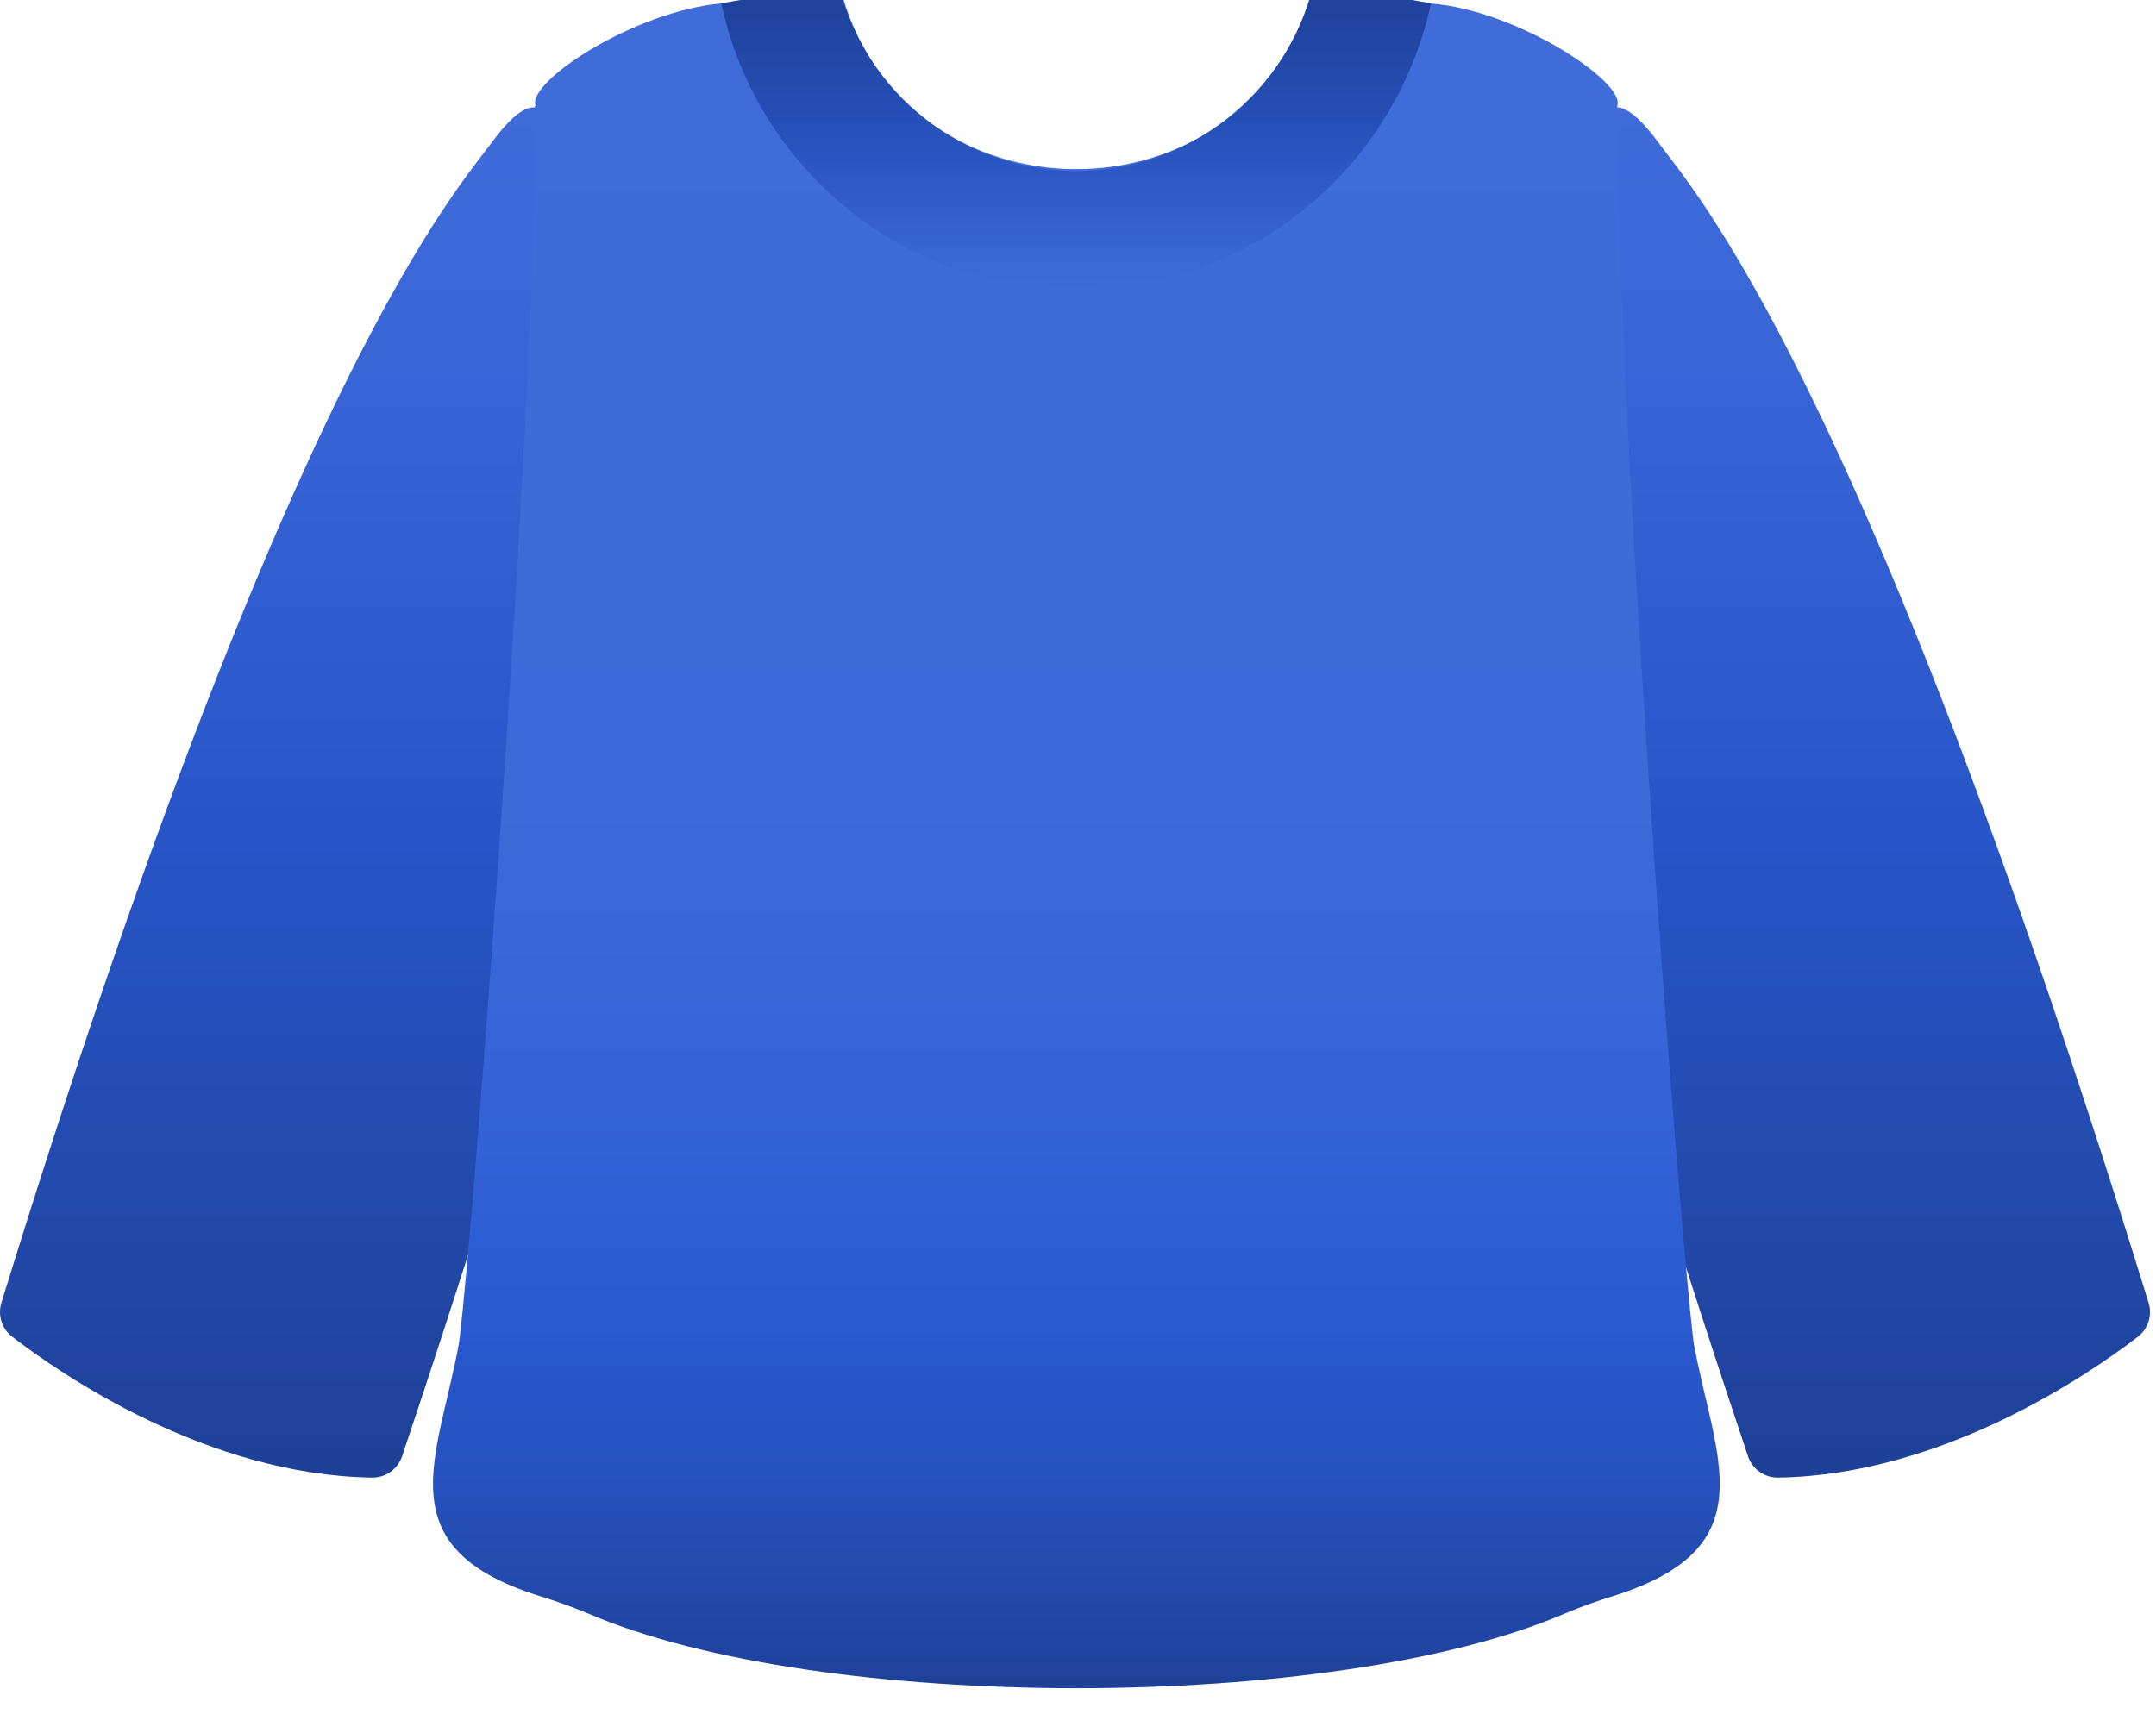
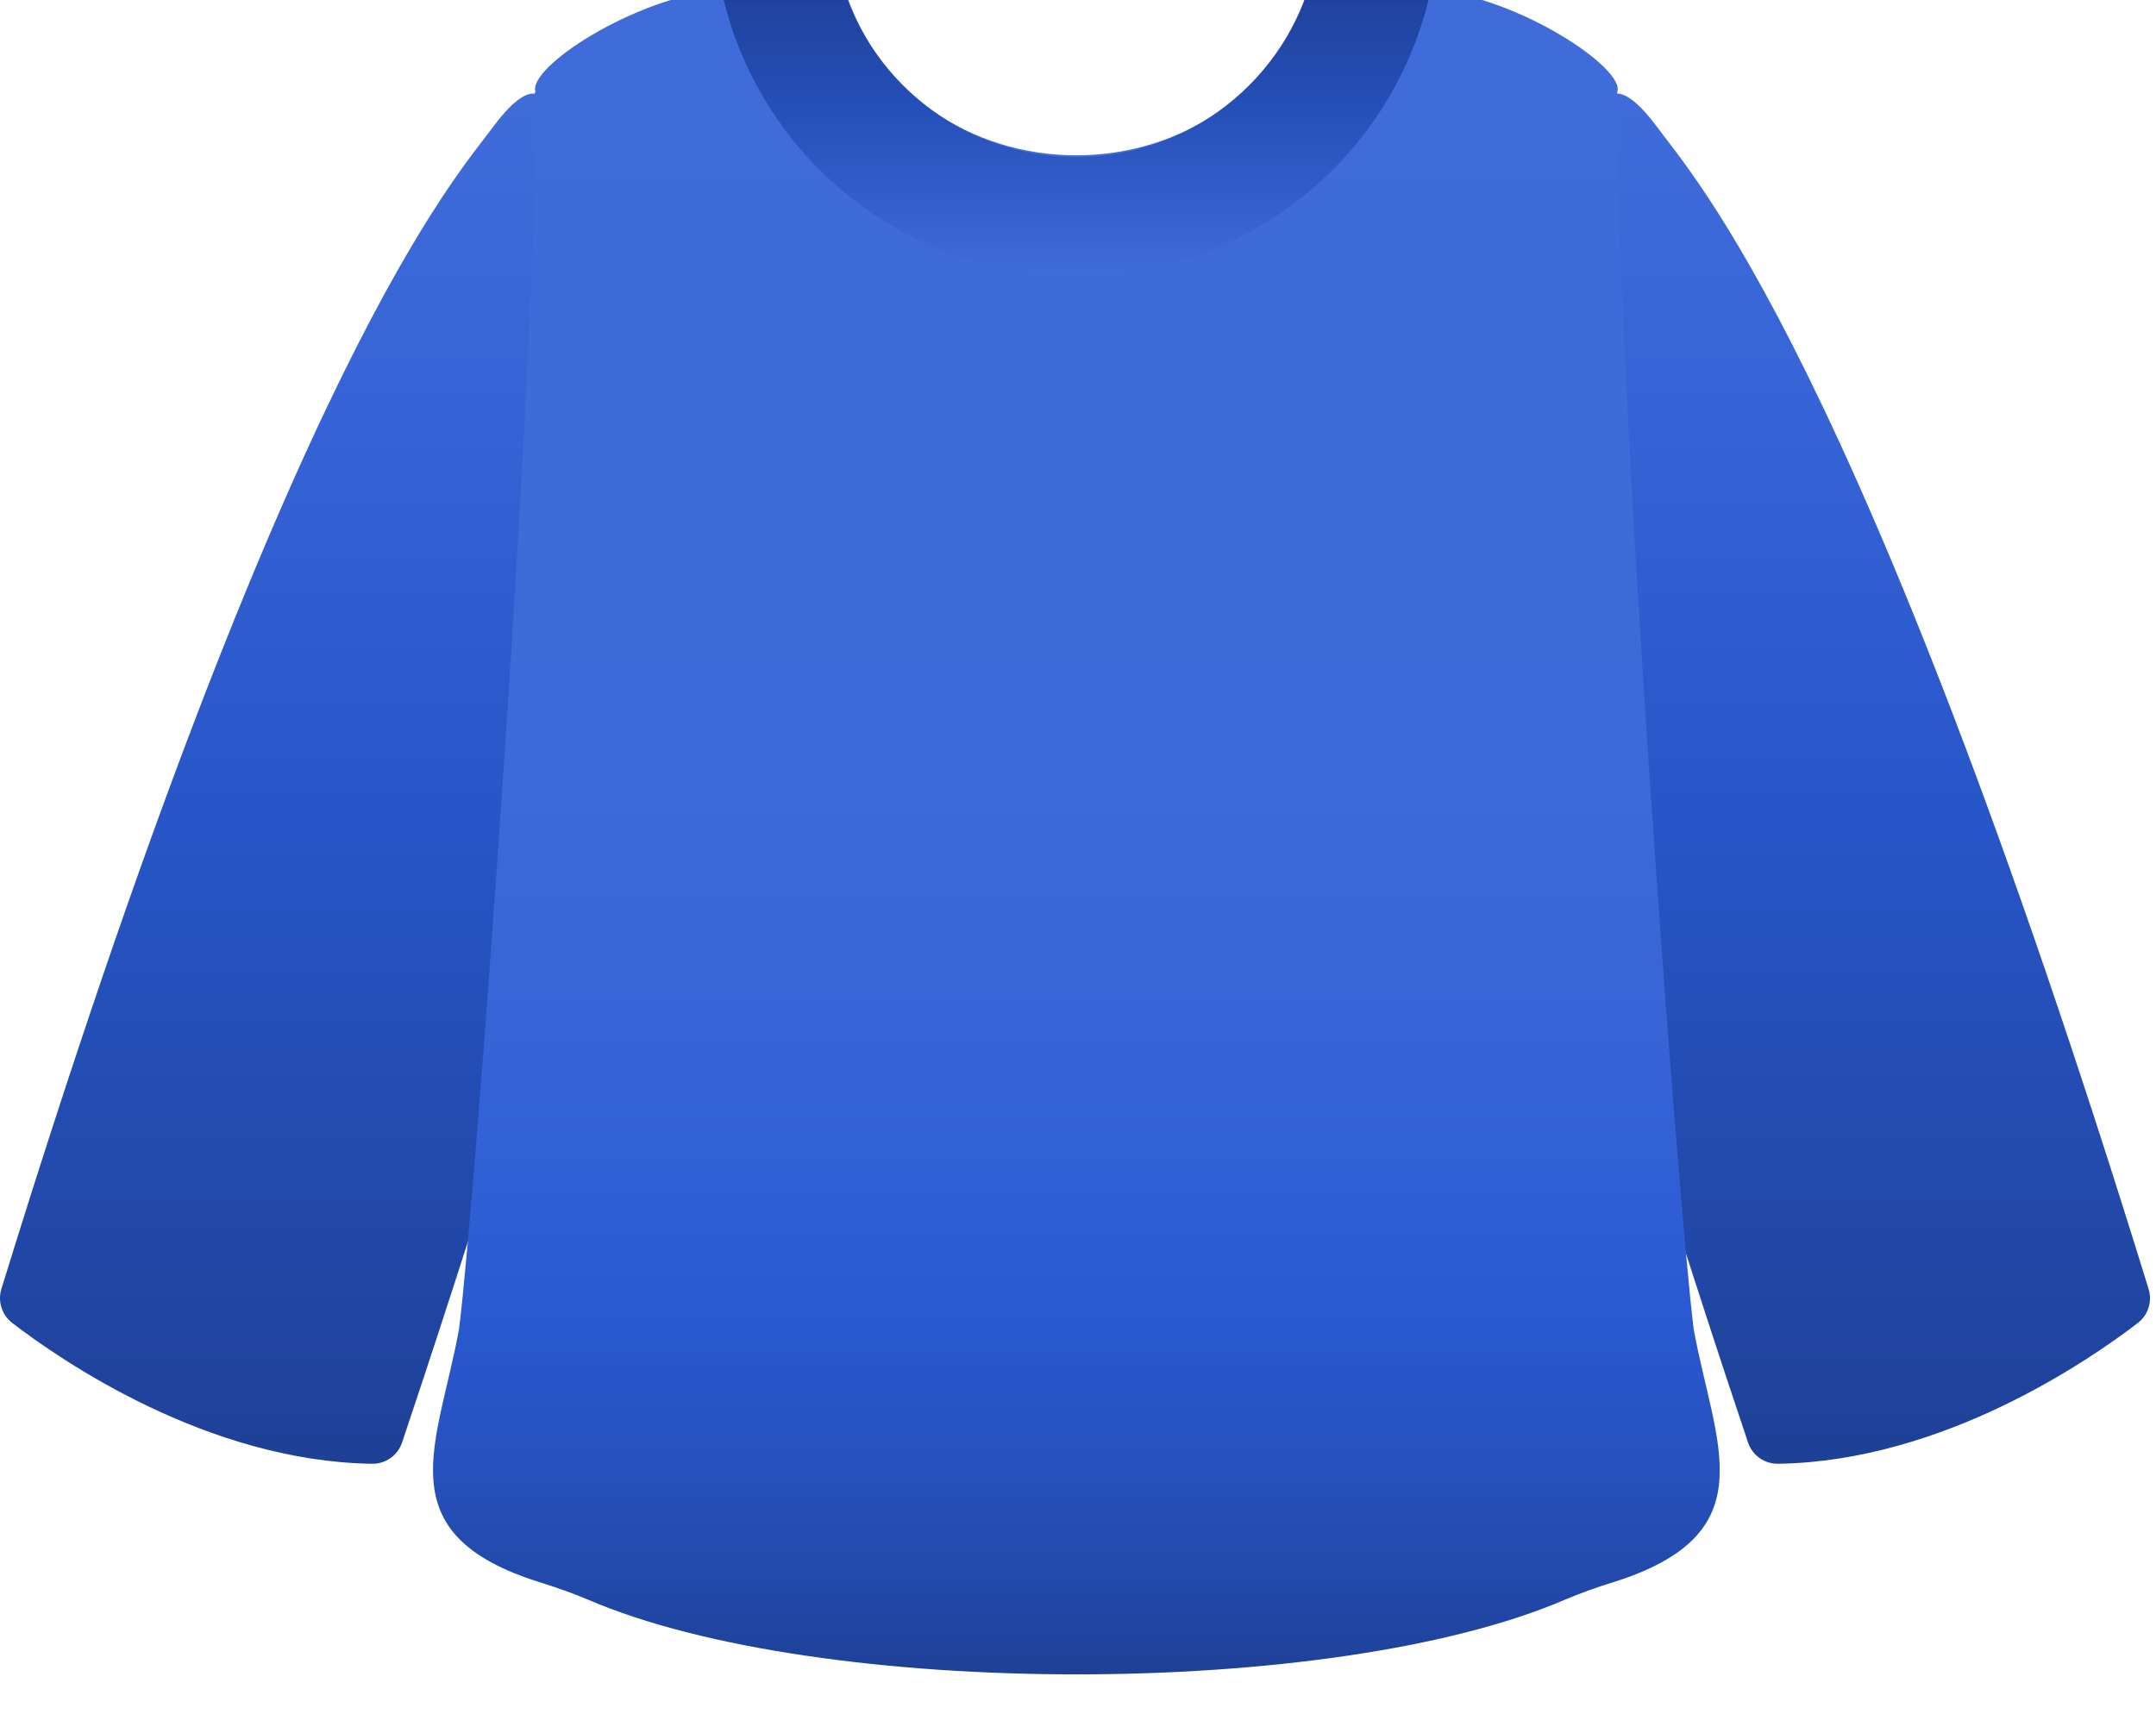
<svg xmlns="http://www.w3.org/2000/svg" width="156" height="124" viewBox="0 0 156 124" fill="none">
-   <g transform="translate(0, -1)">
+   <g transform="translate(0, -2)">
    <path d="M38.697 8.67V8.78C38.197 8.71 37.277 9.04 35.697 11.16C33.107 14.7 20.917 27.79 0.097 95.3C-0.036 95.74 -0.032 96.211 0.109 96.648C0.25 97.086 0.522 97.471 0.887 97.75C4.397 100.45 14.967 107.75 26.887 107.94C27.368 107.955 27.841 107.816 28.237 107.542C28.633 107.269 28.931 106.875 29.087 106.42C31.987 97.8 46.367 54.42 49.527 34.55C53.027 12.38 38.697 8.67 38.697 8.67Z" fill="url(#paint0_linear_95_218)" />
    <path d="M116.877 8.67V8.78C117.377 8.71 118.297 9.04 119.877 11.16C122.457 14.7 134.647 27.79 155.467 95.3C155.601 95.739 155.599 96.209 155.459 96.647C155.32 97.084 155.051 97.469 154.687 97.75C151.167 100.45 140.597 107.75 128.687 107.94C128.206 107.954 127.734 107.814 127.338 107.54C126.942 107.267 126.644 106.874 126.487 106.42C123.587 97.8 109.207 54.42 106.057 34.55C102.547 12.38 116.877 8.67 116.877 8.67Z" fill="url(#paint1_linear_95_218)" />
    <path d="M122.547 98.18C121.337 88.5 116.807 26.83 117.017 8.67C117.677 6.99 109.837 1.76 103.577 1.26C101.097 0.8 98.117 0.38 95.067 0H95.007C90.557 17.66 65.177 17.65 60.767 0H60.707C57.707 0.38 54.707 0.8 52.187 1.25C45.897 1.81 38.127 6.9 38.747 8.66C38.947 26.66 34.427 88.66 33.217 98.17C31.707 106.54 27.827 113.01 39.067 116.52C40.257 116.89 41.417 117.3 42.557 117.78C59.287 124.98 96.487 124.99 113.227 117.78C114.365 117.301 115.526 116.88 116.707 116.52C127.937 113 124.057 106.55 122.547 98.18Z" fill="url(#paint2_linear_95_218)" />
    <path d="M103.537 1.25C101.057 0.79 98.067 0.37 95.027 0C94.058 3.821 91.844 7.21 88.735 9.633C85.626 12.056 81.799 13.374 77.857 13.38C73.916 13.374 70.09 12.055 66.983 9.632C63.876 7.209 61.664 3.82 60.697 0C57.697 0.37 54.697 0.79 52.187 1.25C53.453 7.116 56.688 12.373 61.354 16.147C66.019 19.922 71.836 21.987 77.837 22H77.887C83.888 21.987 89.704 19.922 94.37 16.147C99.036 12.373 102.271 7.116 103.537 1.25Z" fill="url(#paint3_linear_95_218)" />
    <defs>
      <linearGradient id="paint0_linear_95_218" x1="25.047" y1="8.67" x2="25.047" y2="107.94" gradientUnits="userSpaceOnUse">
        <stop stop-color="#406CD9" />
        <stop offset="0.21" stop-color="#3765D7" />
        <stop offset="0.52" stop-color="#2856C9" />
        <stop offset="0.9" stop-color="#2045A1" />
        <stop offset="1" stop-color="#1E4096" />
      </linearGradient>
      <linearGradient id="paint1_linear_95_218" x1="130.527" y1="8.67" x2="130.527" y2="107.94" gradientUnits="userSpaceOnUse">
        <stop stop-color="#406CD9" />
        <stop offset="0.21" stop-color="#3765D7" />
        <stop offset="0.52" stop-color="#2856C9" />
        <stop offset="0.9" stop-color="#2045A1" />
        <stop offset="1" stop-color="#1E4096" />
      </linearGradient>
      <linearGradient id="paint2_linear_95_218" x1="77.867" y1="0" x2="77.867" y2="123.2" gradientUnits="userSpaceOnUse">
        <stop stop-color="#406CD9" />
        <stop offset="0.48" stop-color="#3D6AD8" />
        <stop offset="0.66" stop-color="#3563D7" />
        <stop offset="0.78" stop-color="#2A5AD2" />
        <stop offset="0.88" stop-color="#2651BD" />
        <stop offset="0.97" stop-color="#2046A3" />
        <stop offset="1" stop-color="#1E4096" />
      </linearGradient>
      <linearGradient id="paint3_linear_95_218" x1="77.857" y1="21.95" x2="77.857" y2="0" gradientUnits="userSpaceOnUse">
        <stop stop-color="#406CD9" />
        <stop offset="0.55" stop-color="#254FB9" />
        <stop offset="1" stop-color="#1E4096" />
      </linearGradient>
    </defs>
  </g>
</svg>
